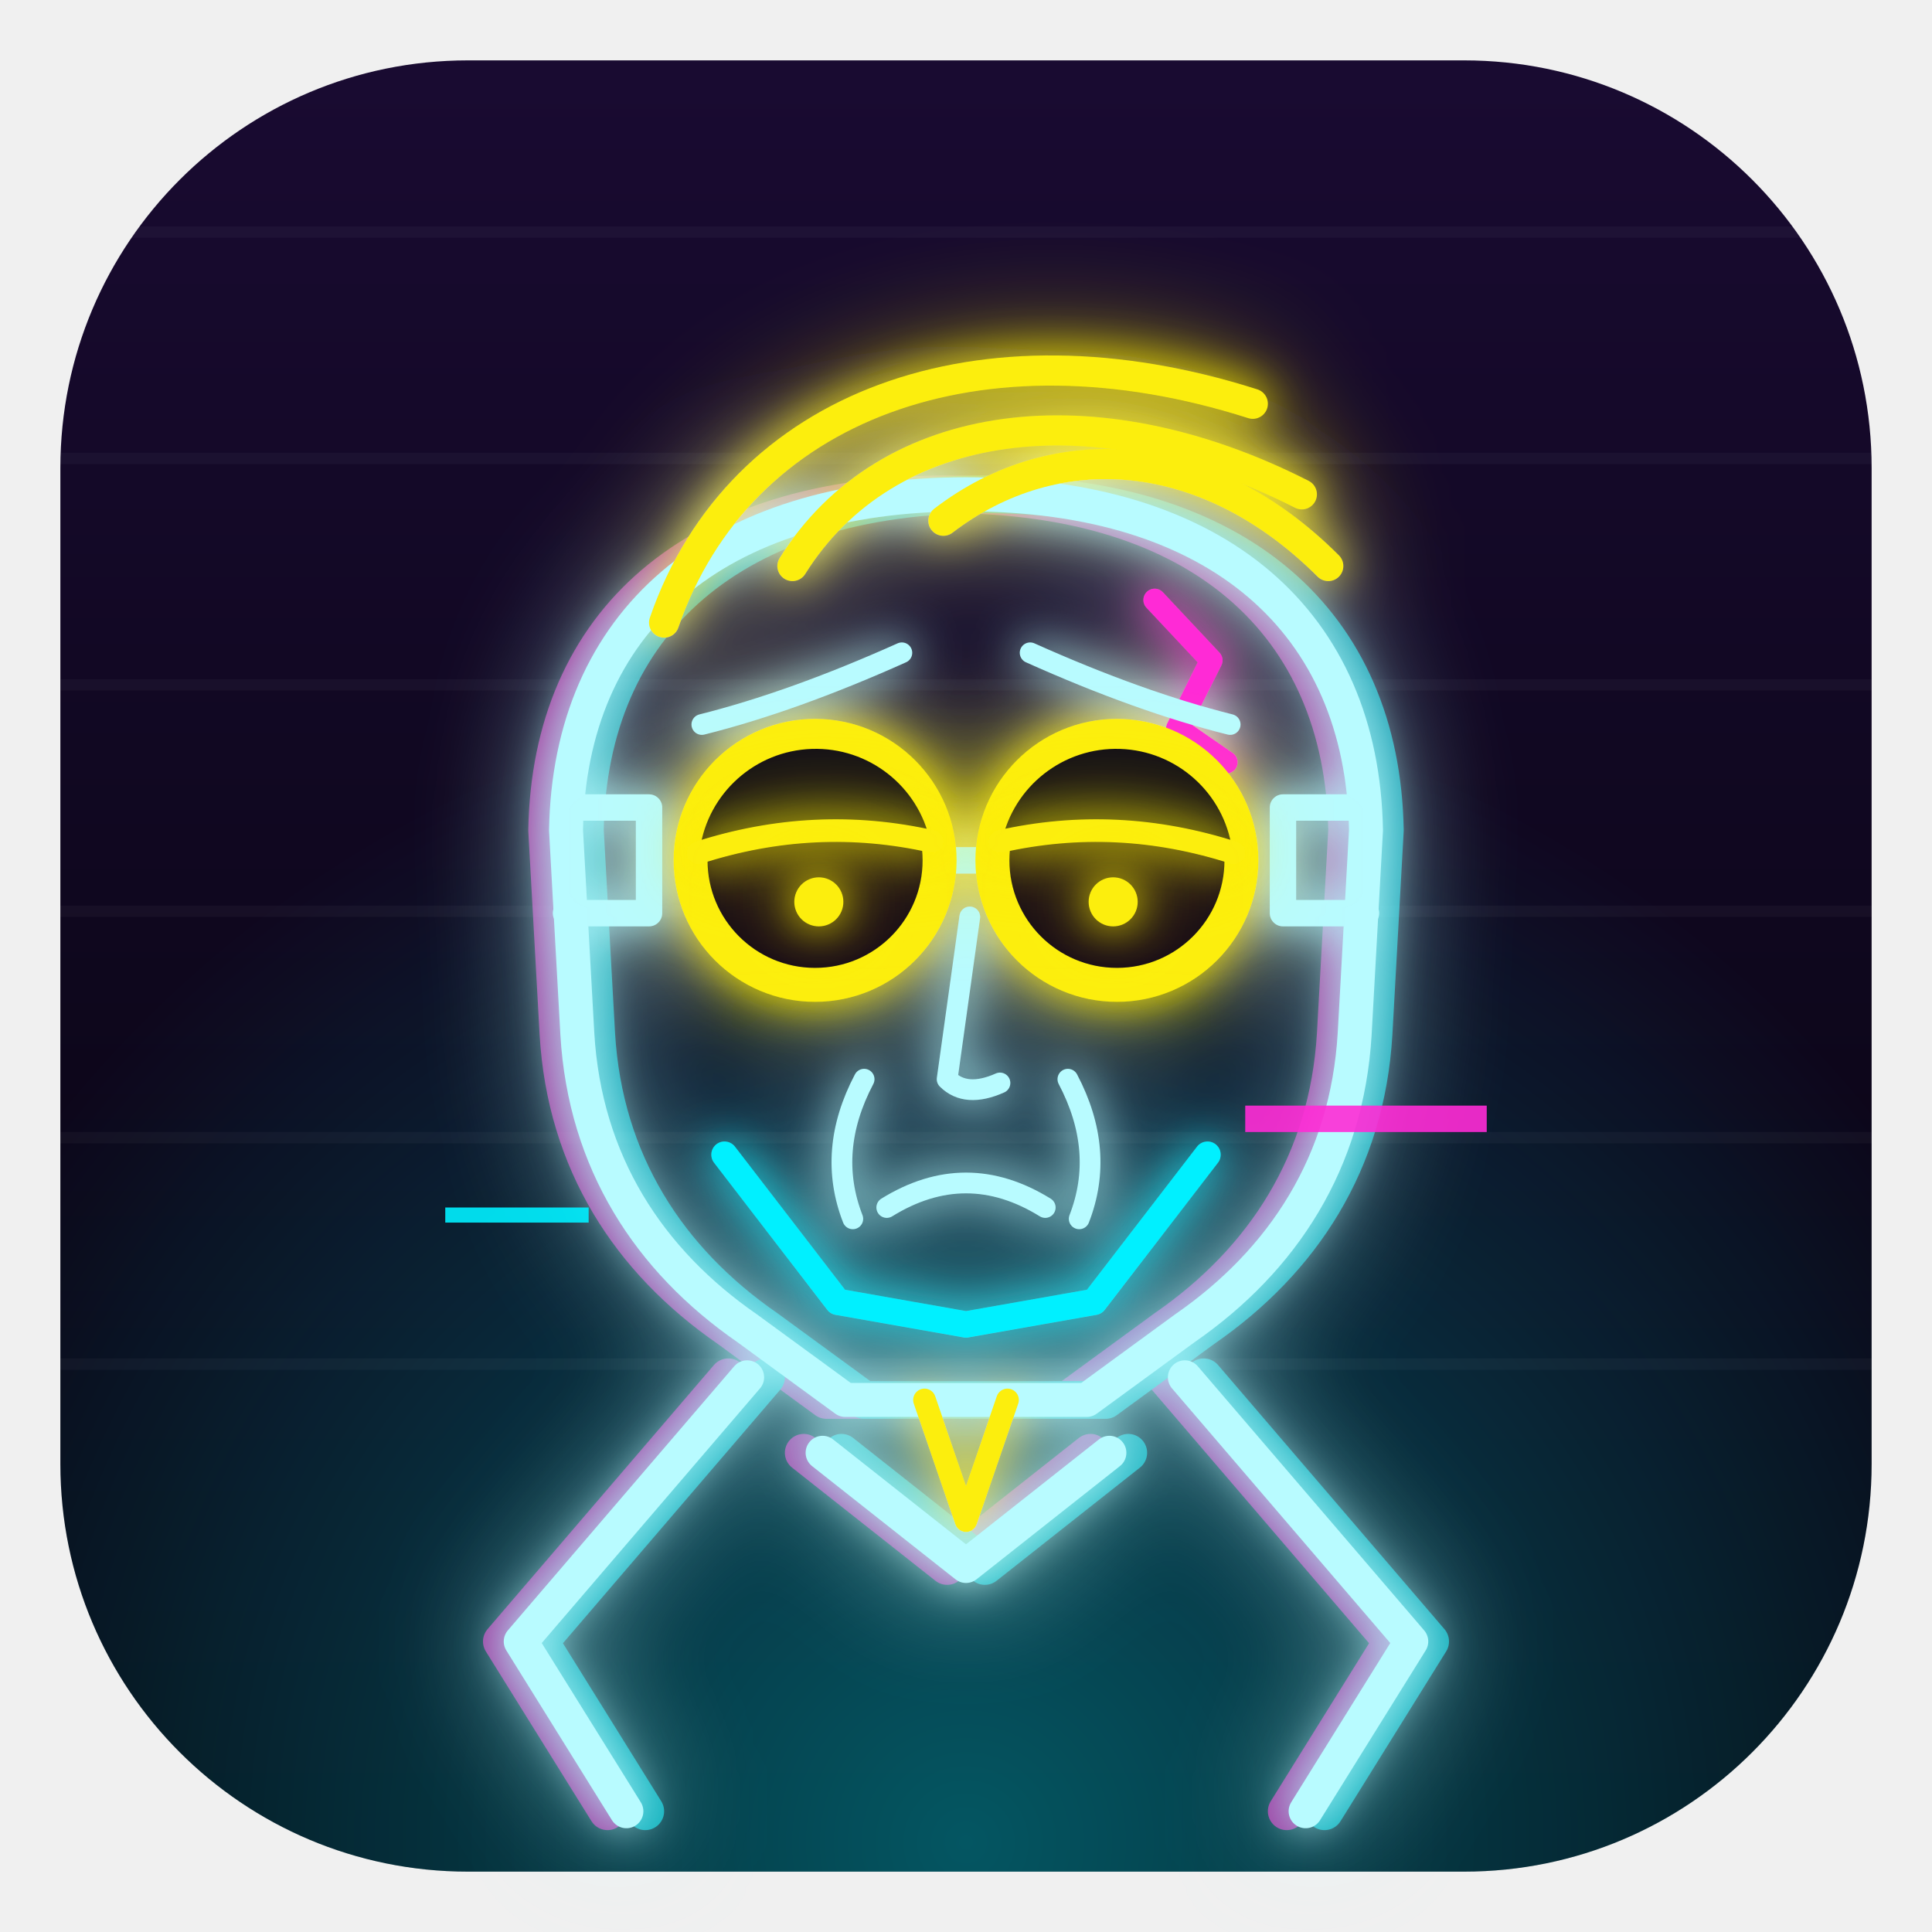
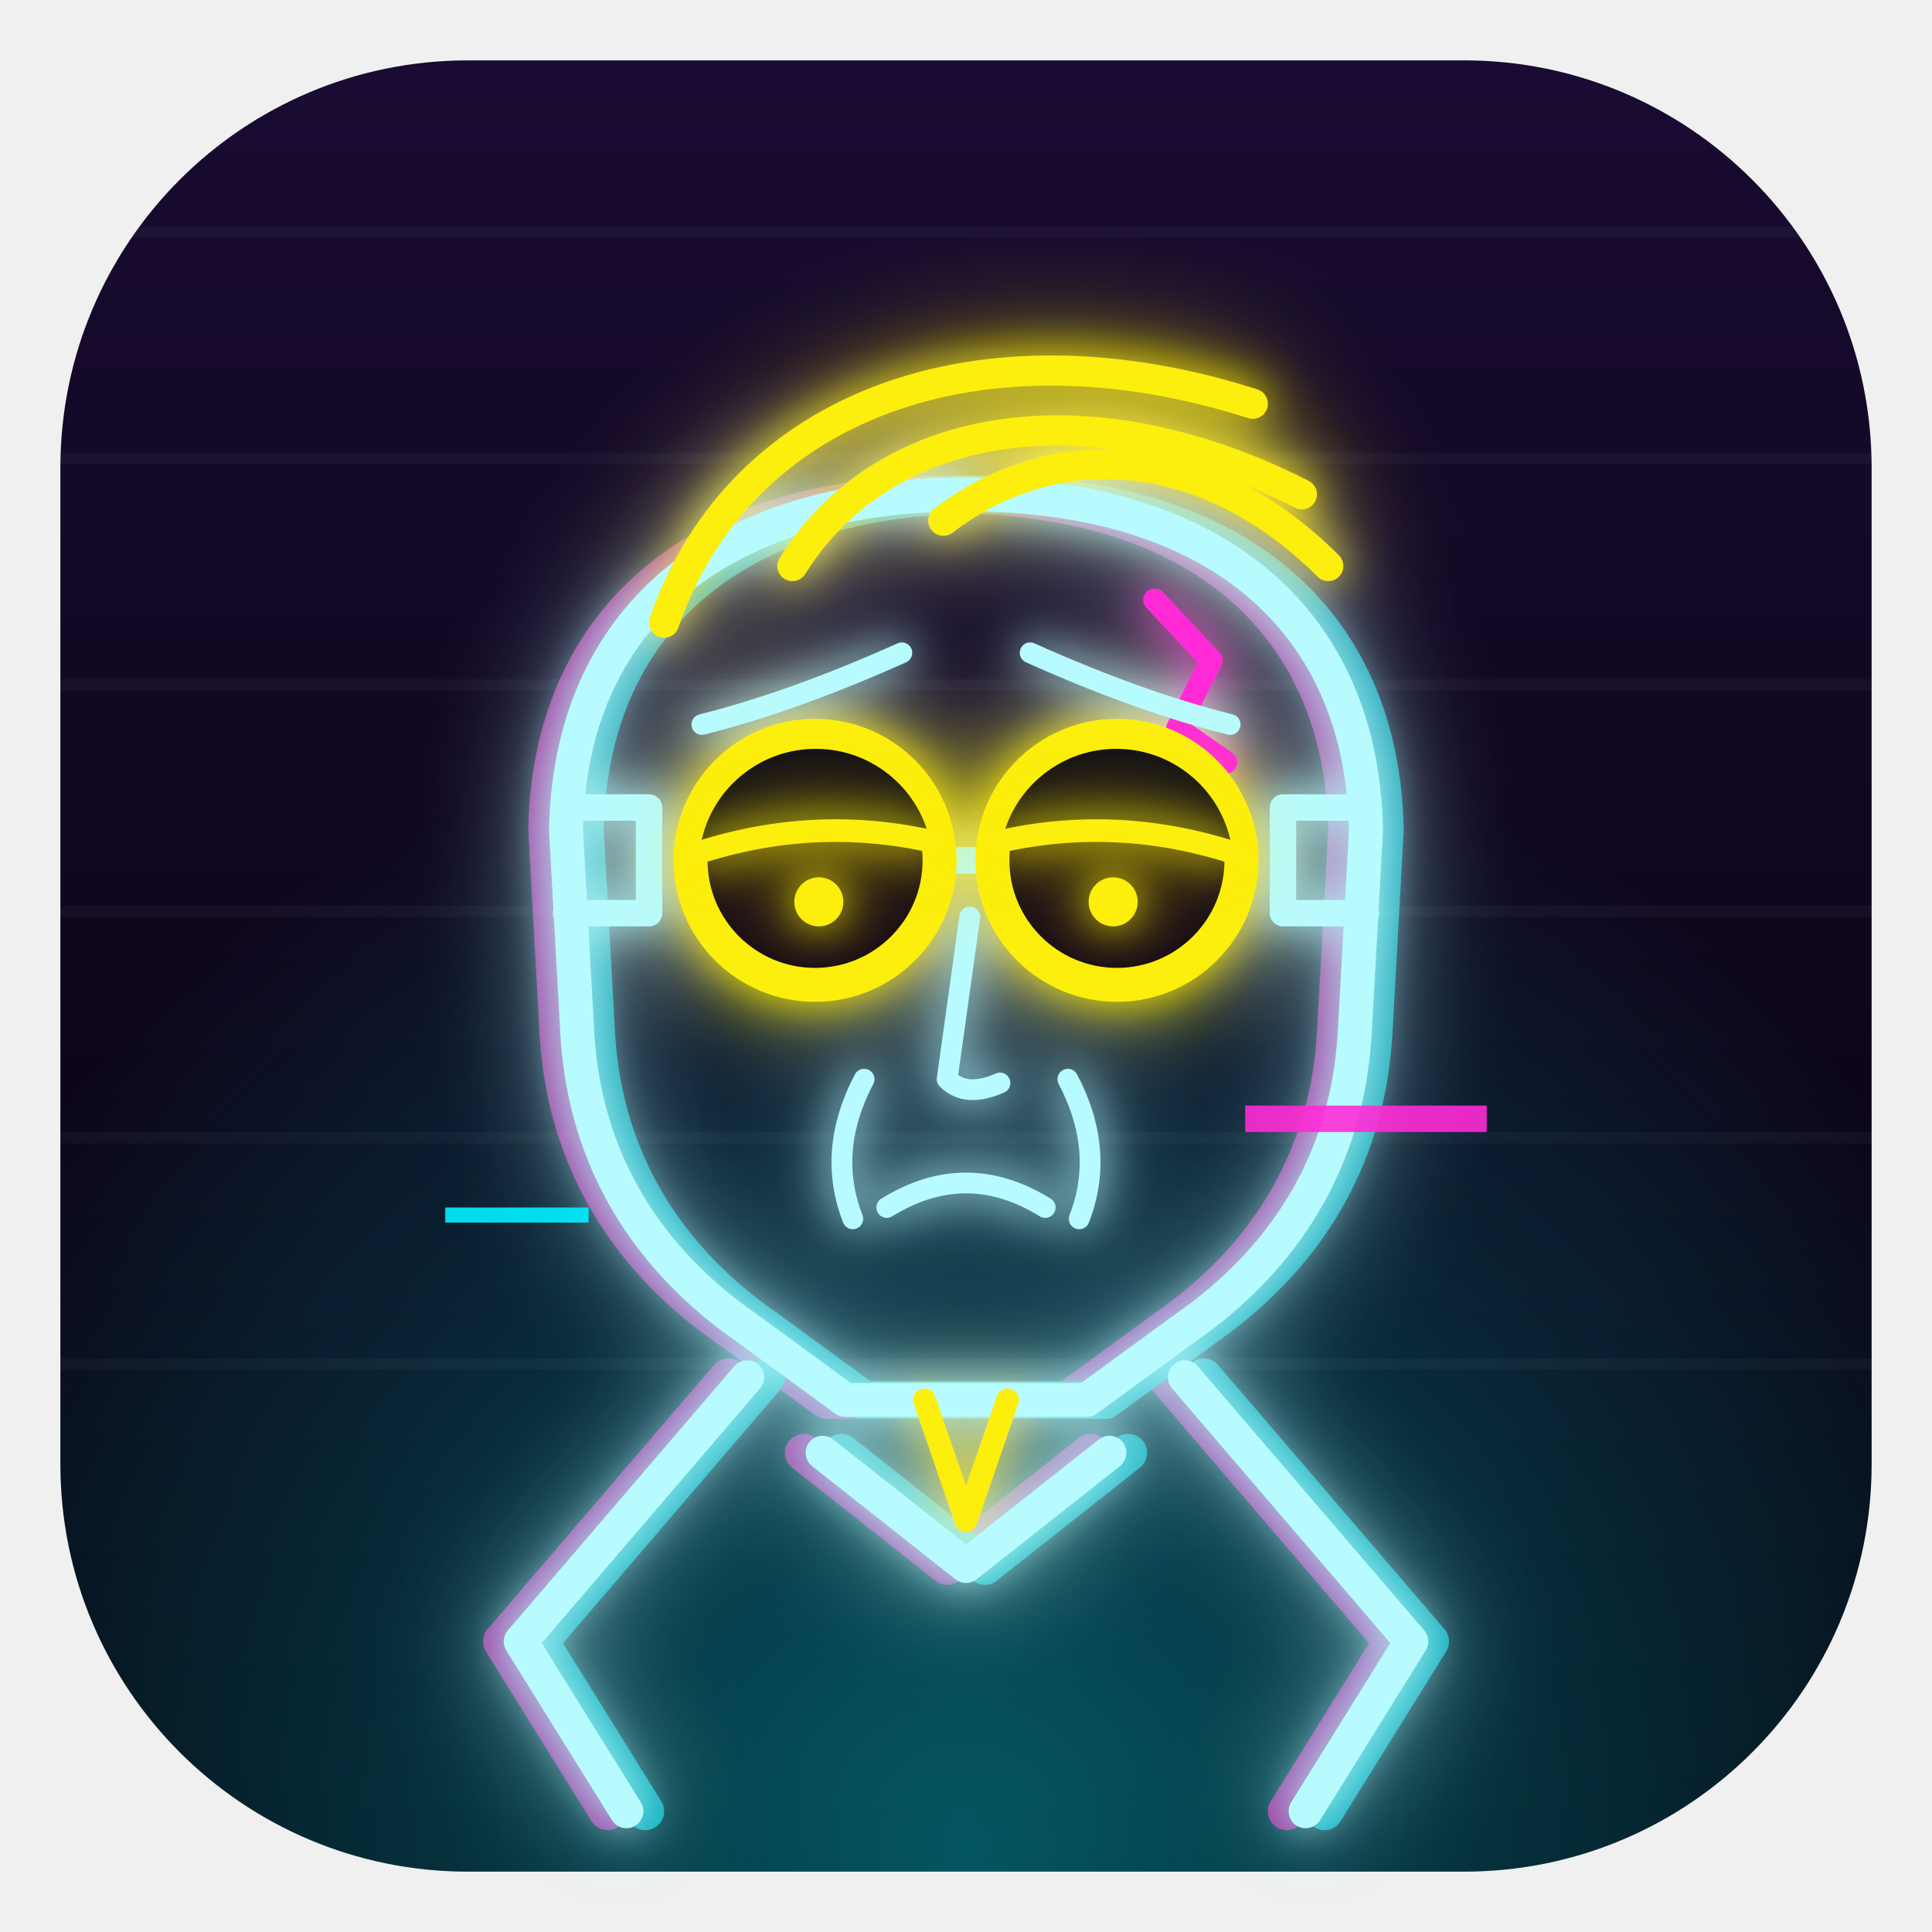
<svg xmlns="http://www.w3.org/2000/svg" width="1024" height="1024" viewBox="0 0 1024 1024">
  <defs>
    <linearGradient id="bg" x1="0" y1="0" x2="0" y2="1">
      <stop offset="0" stop-color="#1A0B33" />
      <stop offset="0.6" stop-color="#0C0619" />
      <stop offset="1" stop-color="#05030C" />
    </linearGradient>
    <radialGradient id="haze" cx="0.5" cy="0.95" r="0.6">
      <stop offset="0" stop-color="#00F0FF" stop-opacity="0.35" />
      <stop offset="1" stop-color="#00F0FF" stop-opacity="0" />
    </radialGradient>
    <clipPath id="tile">
      <rect x="32" y="32" width="960" height="960" rx="216" />
    </clipPath>
    <filter id="glow" filterUnits="userSpaceOnUse" x="0" y="0" width="1024" height="1024">
      <feGaussianBlur stdDeviation="12" result="b1" />
      <feGaussianBlur in="SourceGraphic" stdDeviation="30" result="b2" />
      <feMerge>
        <feMergeNode in="b2" />
        <feMergeNode in="b1" />
        <feMergeNode in="SourceGraphic" />
      </feMerge>
    </filter>
    <path id="head" d="M512 262 C646 262 722 330 724 440 L718 548 C714 616 680 668 628 704 L576 742 L448 742 L396 704 C344 668 310 616 306 548 L300 440 C302 330 378 262 512 262 Z" />
    <path id="collar" d="M396 730 L276 870 M628 730 L748 870 M276 870 L332 960 M748 870 L692 960 M436 770 L512 830 L588 770" />
  </defs>
  <g clip-path="url(#tile)">
    <rect x="0" y="0" width="1024" height="1024" fill="url(#bg)" />
    <rect x="0" y="0" width="1024" height="1024" fill="url(#haze)" />
    <g fill="#FFFFFF" fill-opacity="0.035">
      <rect x="0" y="120" width="1024" height="6" />
      <rect x="0" y="240" width="1024" height="6" />
      <rect x="0" y="360" width="1024" height="6" />
      <rect x="0" y="480" width="1024" height="6" />
      <rect x="0" y="600" width="1024" height="6" />
      <rect x="0" y="720" width="1024" height="6" />
    </g>
  </g>
  <g fill="none" stroke-width="20" stroke-linejoin="round" stroke-linecap="round" opacity="0.6">
    <g stroke="#FF2BD6" transform="translate(-10 0)">
      <use href="#head" />
      <use href="#collar" />
    </g>
    <g stroke="#00F0FF" transform="translate(10 0)">
      <use href="#head" />
      <use href="#collar" />
    </g>
  </g>
  <g fill="none" stroke-linejoin="round" stroke-linecap="round" filter="url(#glow)">
    <g stroke="#B8FBFF" stroke-width="18">
      <use href="#head" />
      <use href="#collar" />
    </g>
    <g stroke="#FCEE0A" stroke-width="16">
      <path d="M352 330 C392 214 520 168 664 214" />
      <path d="M420 300 C470 220 580 206 690 262" />
      <path d="M500 276 C560 230 640 236 704 300" />
    </g>
    <polyline stroke="#FF2BD6" stroke-width="12" points="612,318 642,350 624,386 650,404" />
    <g stroke="#B8FBFF" stroke-width="14">
      <polyline points="300,428 344,428 344,484 300,484" />
      <polyline points="724,428 680,428 680,484 724,484" />
      <line x1="498" y1="456" x2="526" y2="456" />
    </g>
    <g stroke="#FCEE0A" stroke-width="18" fill="#0A0616">
      <circle cx="432" cy="456" r="66" />
      <circle cx="592" cy="456" r="66" />
    </g>
    <g stroke="#B8FBFF" stroke-width="11">
      <path d="M372 384 Q420 372 478 346" />
      <path d="M546 346 Q604 372 652 384" />
      <path d="M514 486 L502 572 Q512 582 530 574" />
      <path d="M458 572 Q438 610 452 646" />
      <path d="M566 572 Q586 610 572 646" />
      <path d="M470 640 Q512 614 554 640" />
    </g>
-     <polyline stroke="#00F0FF" stroke-width="14" points="384,612 444,690 512,702 580,690 640,612" />
    <polyline stroke="#FCEE0A" stroke-width="12" points="490,742 512,806 534,742" />
  </g>
  <g fill="#0A0616">
    <path d="M371 450 A62 62 0 0 1 493 446 Q432 436 371 450 Z" />
    <path d="M531 446 A62 62 0 0 1 653 450 Q592 436 531 446 Z" />
  </g>
  <g fill="none" stroke="#FCEE0A" stroke-width="12" stroke-linecap="round" filter="url(#glow)">
    <path d="M370 452 Q432 432 494 446" />
    <path d="M530 446 Q592 432 654 452" />
  </g>
  <g fill="#FCEE0A" filter="url(#glow)">
    <circle cx="434" cy="478" r="13" />
    <circle cx="590" cy="478" r="13" />
  </g>
  <rect x="660" y="586" width="128" height="14" fill="#FF2BD6" opacity="0.9" />
  <rect x="236" y="640" width="76" height="8" fill="#00F0FF" opacity="0.9" />
</svg>
